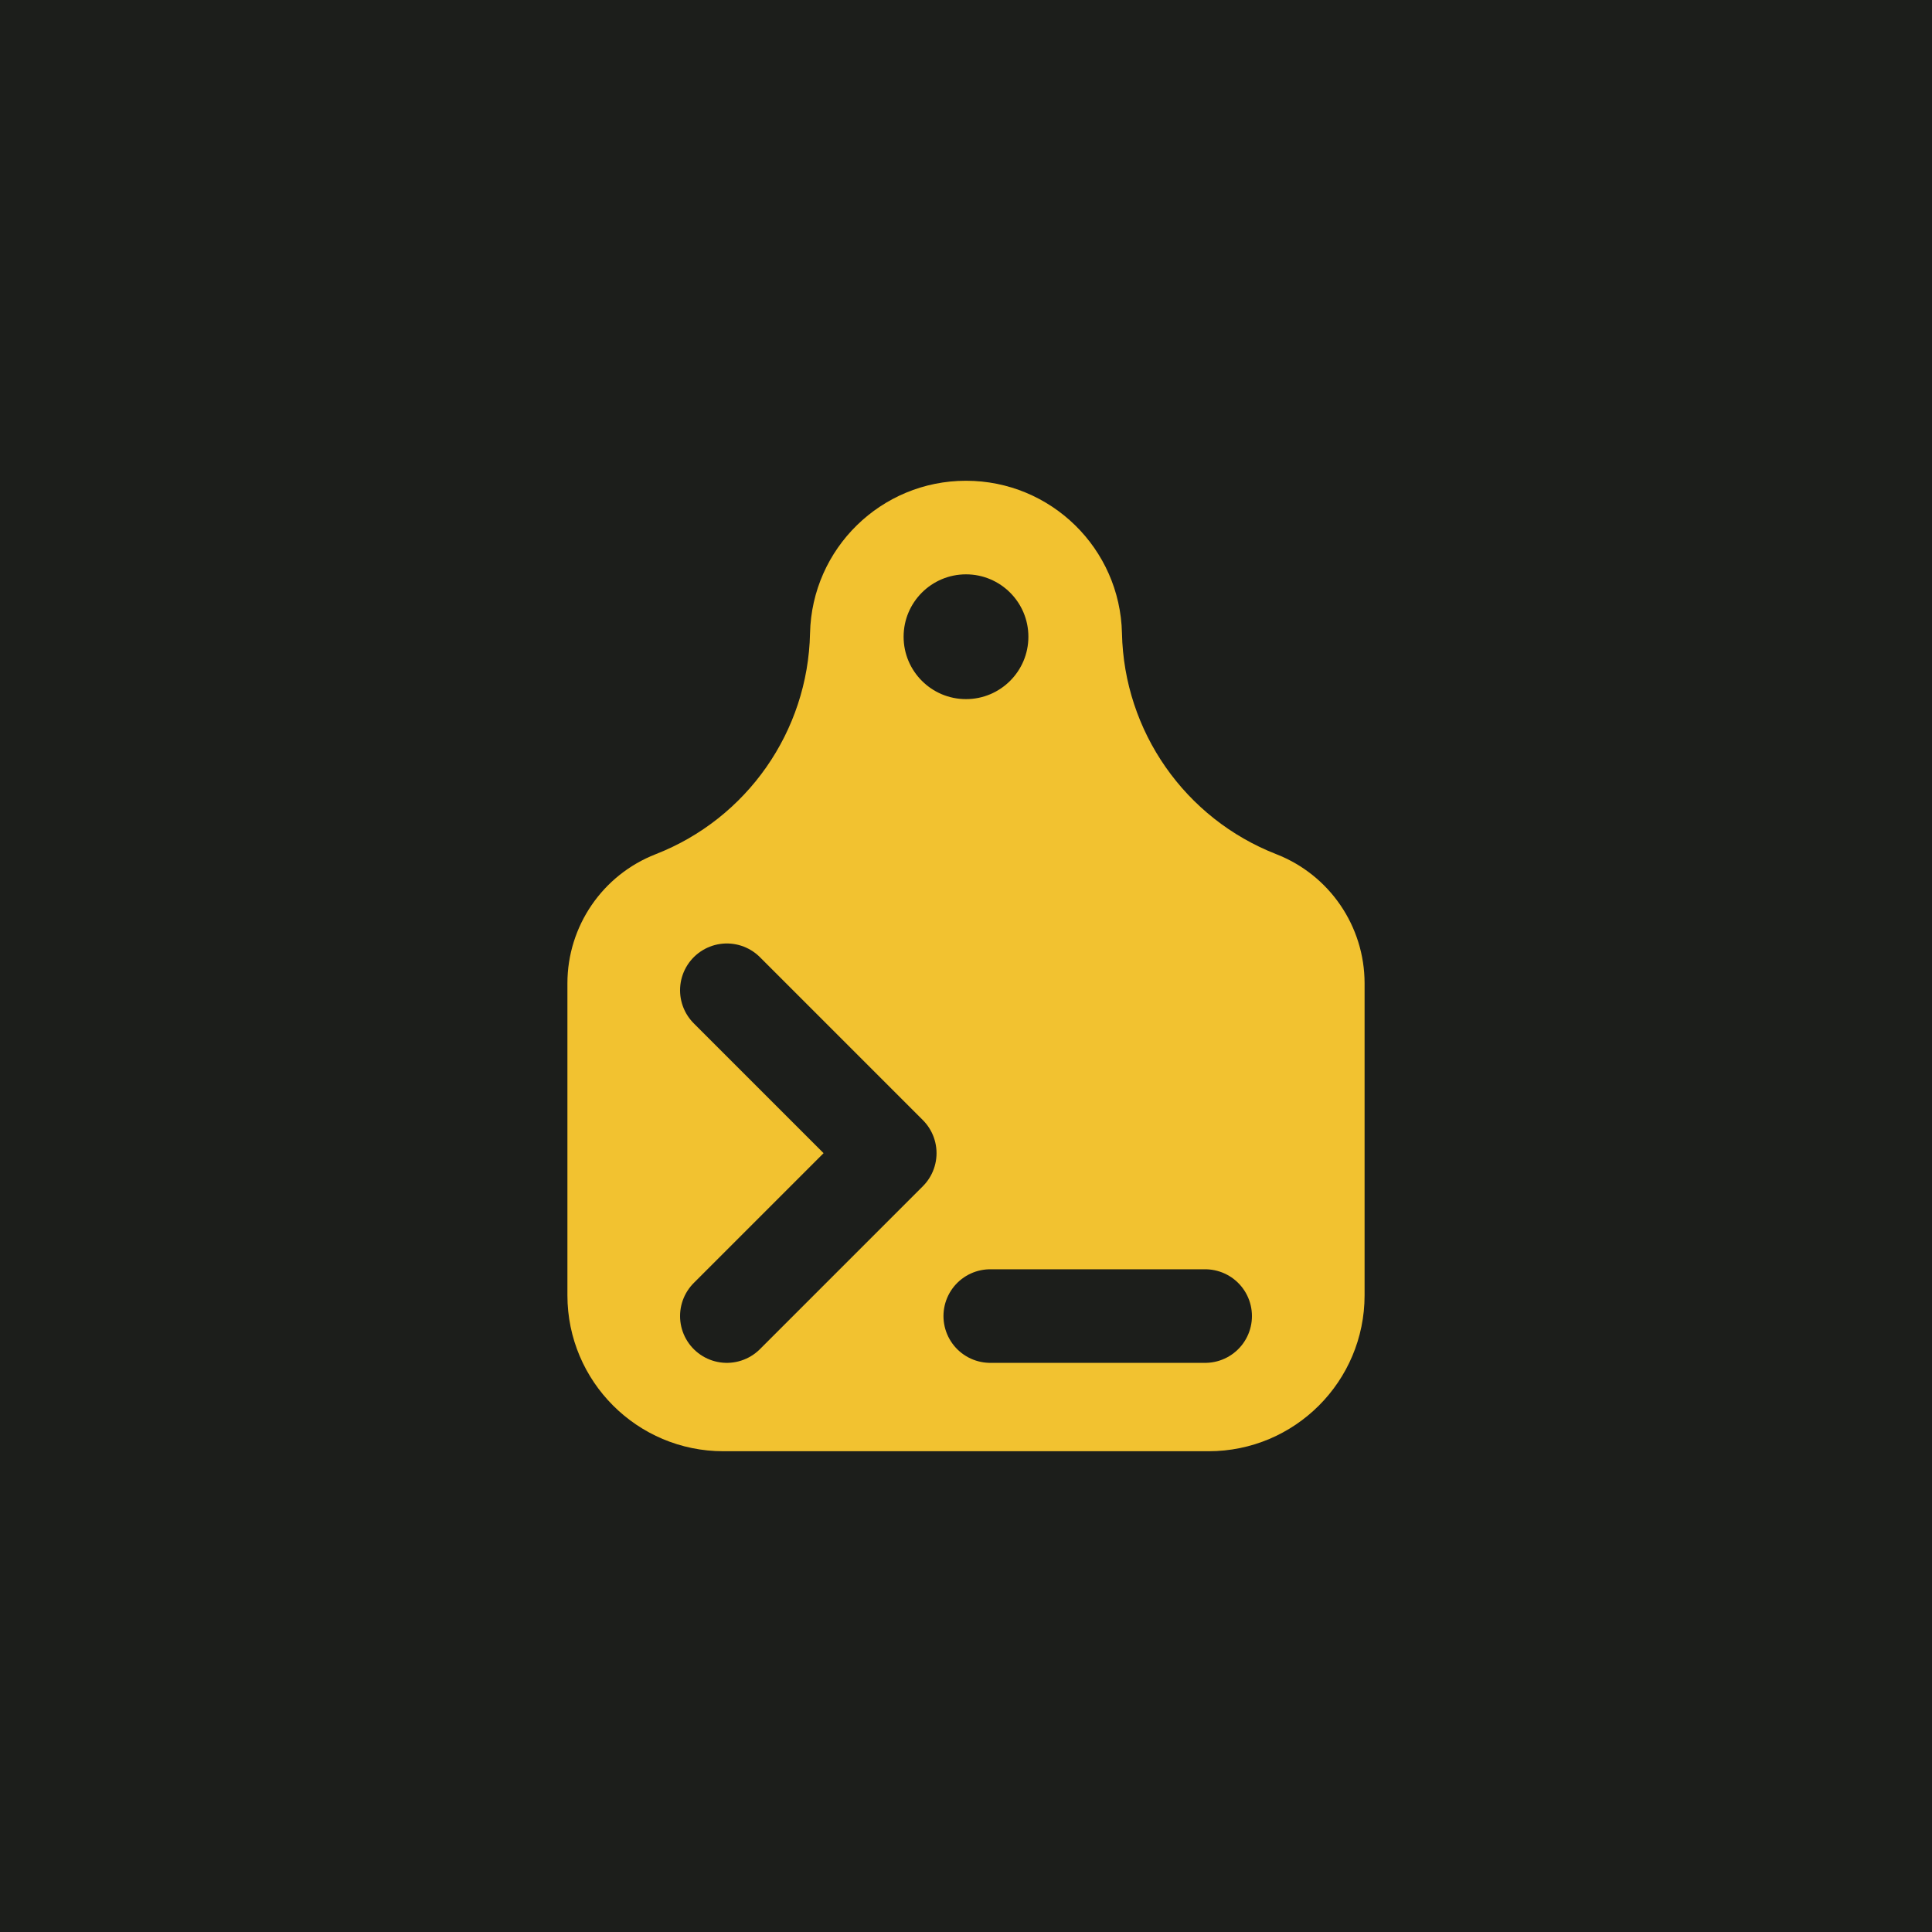
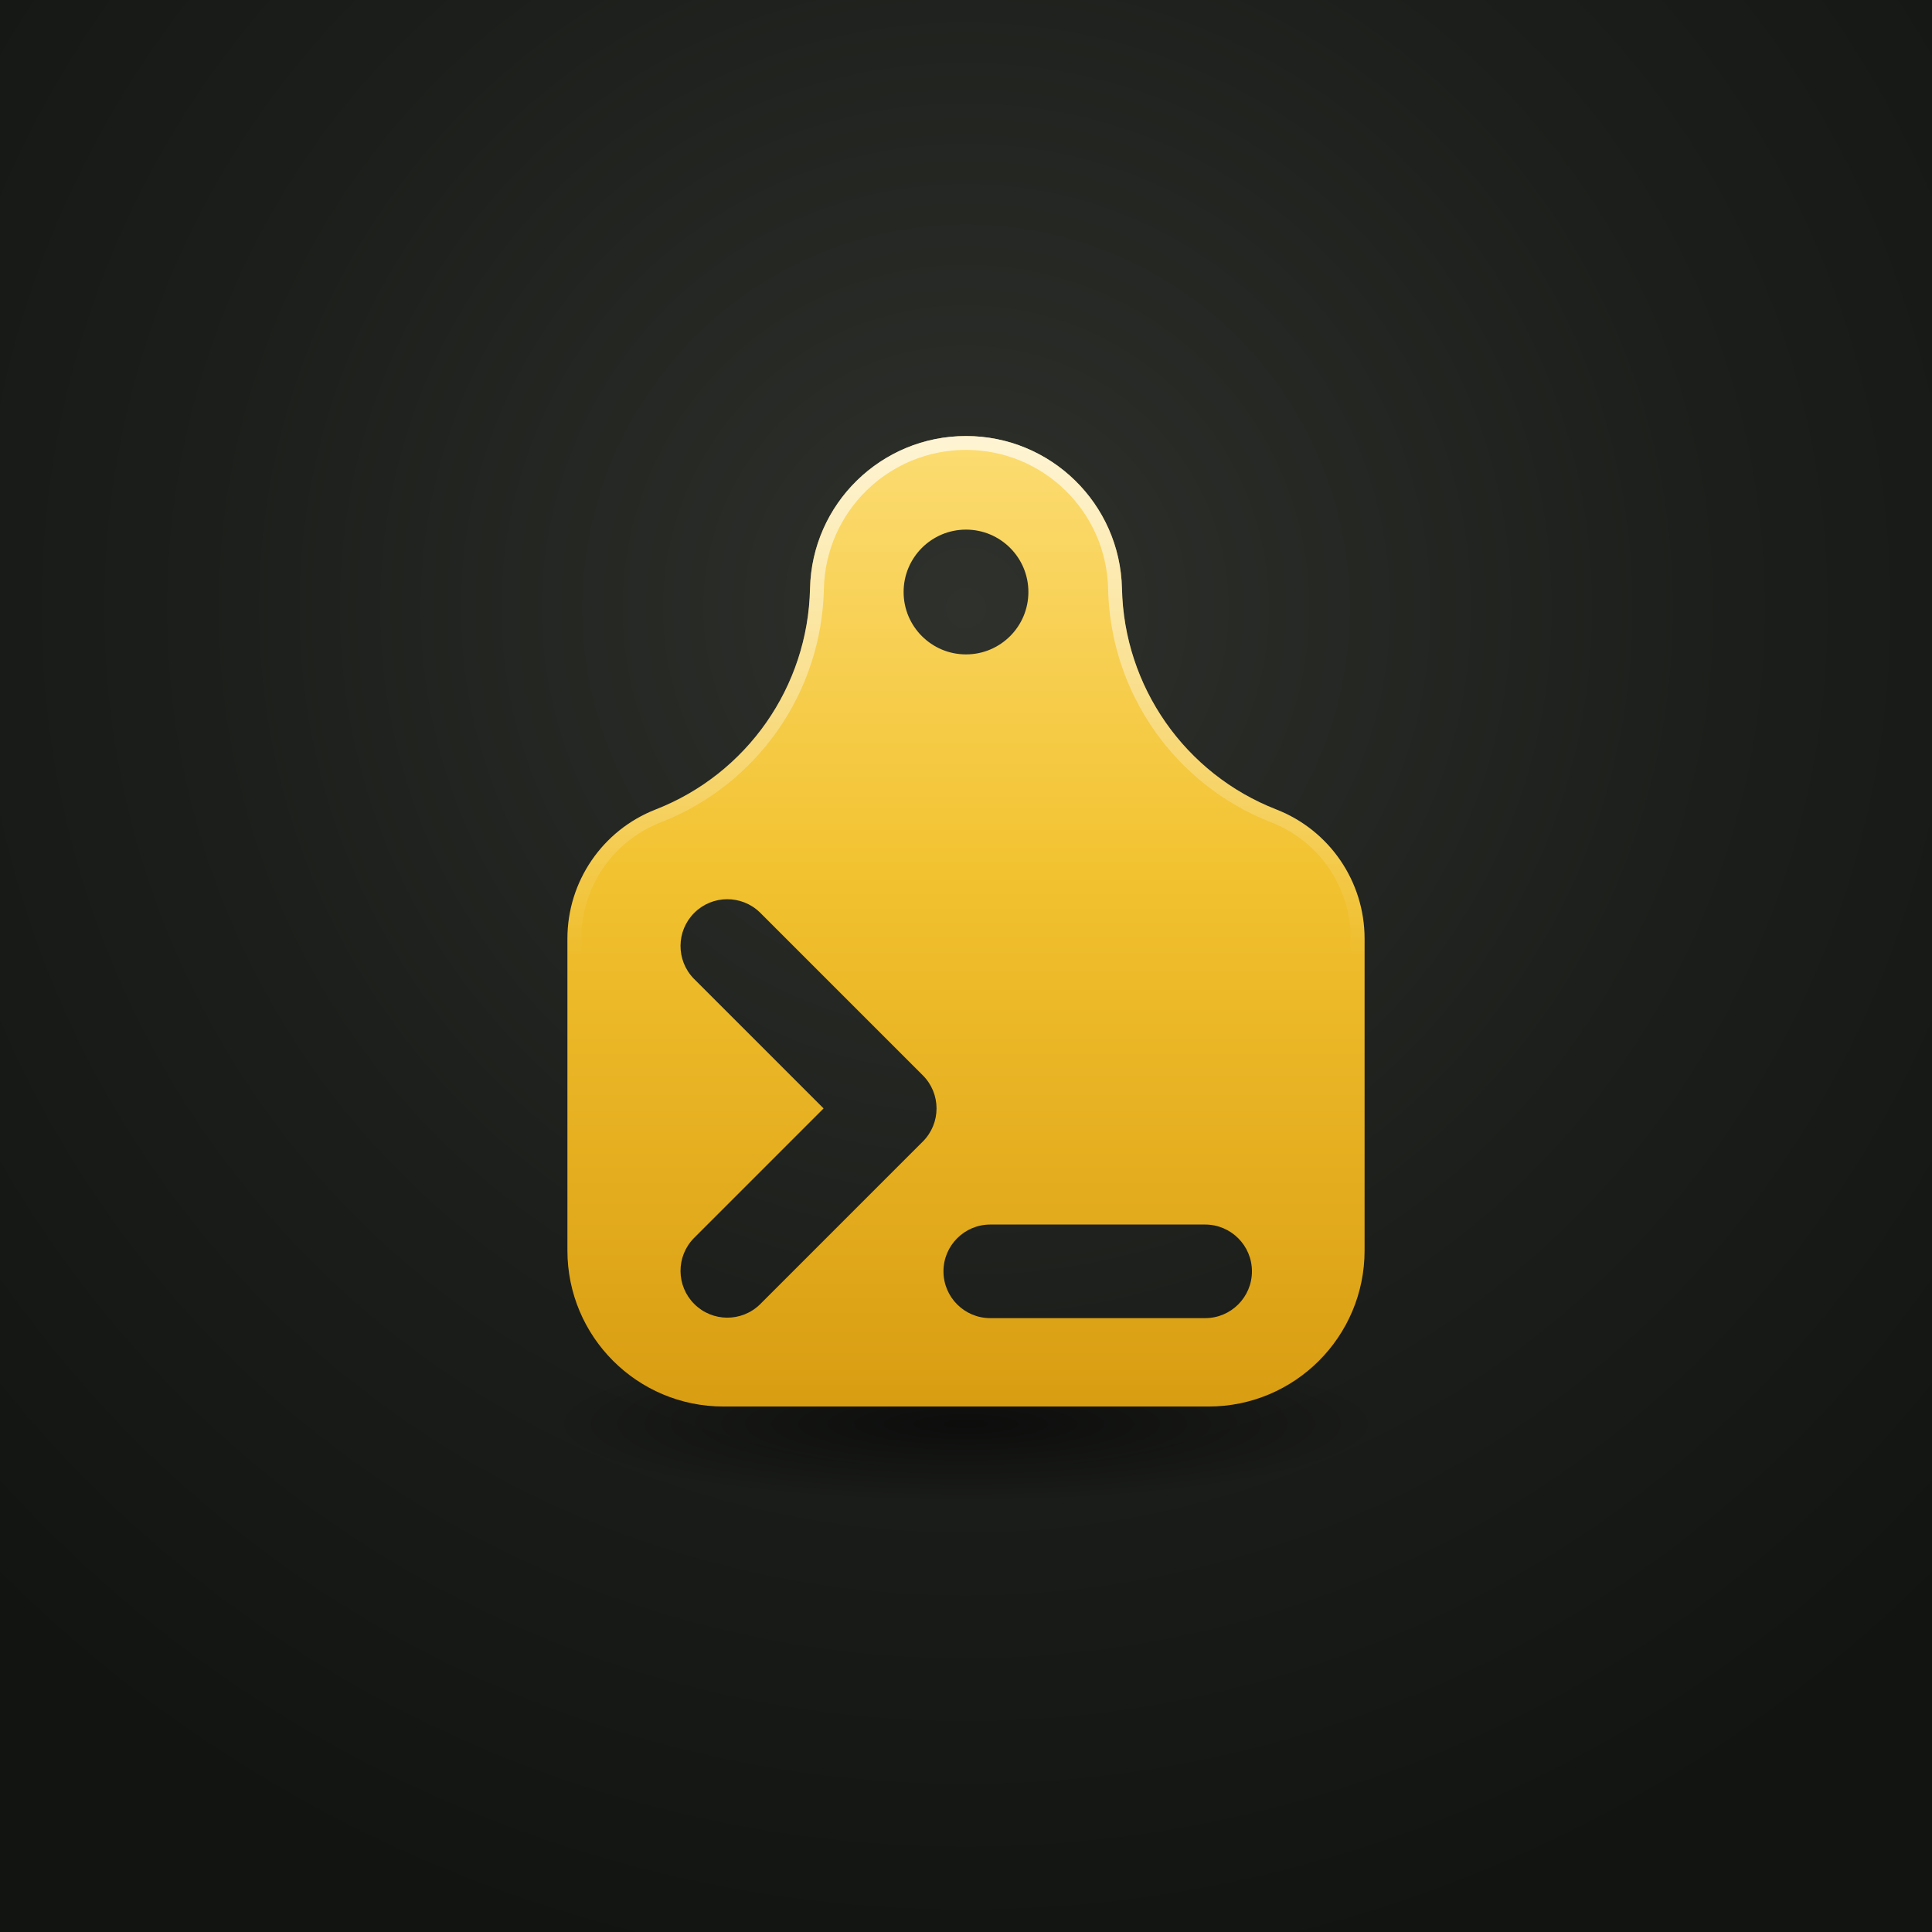
<svg xmlns="http://www.w3.org/2000/svg" viewBox="0 0 108 108" width="432" height="432" role="img" aria-label="Kudde app icon">
-   <rect width="108" height="108" fill="#1c1e1b" />
-   <g transform="translate(23 23) scale(0.96875)">
-     <path fill="#f2c230" fill-rule="evenodd" d="M32 4A9 9 0 0 1 41 12.8A14 14 0 0 0 49.91 25.55A8 8 0 0 1 55 33V51A9 9 0 0 1 46 60H18A9 9 0 0 1 9 51V33A8 8 0 0 1 14.09 25.55A14 14 0 0 0 23 12.8A9 9 0 0 1 32 4ZM32 9.4a3.6 3.6 0 1 0 0 7.2a3.6 3.6 0 1 0 0-7.2Z" />
-     <path fill="none" stroke="#1c1e1b" stroke-width="5.4" stroke-linecap="round" stroke-linejoin="round" d="M18.2 33.4l9.4 9.4-9.4 9.4M33.4 52.2h12.4" />
+   <defs>
+     <radialGradient id="bg" cx="54" cy="34" r="78" gradientUnits="userSpaceOnUse">
+       <stop offset="0" stop-color="#2e312c" />
+       <stop offset=".55" stop-color="#1c1e1b" />
+       <stop offset="1" stop-color="#121411" />
+     </radialGradient>
+     <radialGradient id="sh" cx="0" cy="0" r="1" gradientUnits="userSpaceOnUse">
+       <stop offset="0" stop-color="#000" stop-opacity=".55" />
+       <stop offset="1" stop-color="#000" stop-opacity="0" />
+     </radialGradient>
+     <linearGradient id="tag" x1="0" y1="4" x2="0" y2="60" gradientUnits="userSpaceOnUse">
+       <stop offset="0" stop-color="#fcdc72" />
+       <stop offset=".45" stop-color="#f2c230" />
+       <stop offset="1" stop-color="#d99d12" />
+     </linearGradient>
+     <linearGradient id="rim" x1="0" y1="4" x2="0" y2="34" gradientUnits="userSpaceOnUse">
+       <stop offset="0" stop-color="#fff" stop-opacity=".7" />
+       <stop offset="1" stop-color="#fff" stop-opacity="0" />
+     </linearGradient>
+     <linearGradient id="gloss" x1="0" y1="4" x2="0" y2="40" gradientUnits="userSpaceOnUse">
+       <stop offset="0" stop-color="#fff" stop-opacity=".30" />
+       <stop offset="1" stop-color="#fff" stop-opacity="0" />
+     </linearGradient>
+     <clipPath id="clip">
+       <path d="M32 4A9 9 0 0 1 41 12.8A14 14 0 0 0 49.91 25.55A8 8 0 0 1 55 33V51A9 9 0 0 1 46 60H18A9 9 0 0 1 9 51V33A8 8 0 0 1 14.09 25.55A14 14 0 0 0 23 12.8A9 9 0 0 1 32 4Z" />
+     </clipPath>
+   </defs>
+   <rect width="108" height="108" fill="url(#bg)" />
+   <g transform="translate(23 20.5) scale(.96875)">
+     <g transform="translate(32 61) scale(24 4.5)">
+       <circle r="1" fill="url(#sh)" />
+     </g>
+     <path fill="url(#tag)" fill-rule="evenodd" d="M32 4A9 9 0 0 1 41 12.8A14 14 0 0 0 49.91 25.55A8 8 0 0 1 55 33V51A9 9 0 0 1 46 60H18A9 9 0 0 1 9 51V33A8 8 0 0 1 14.09 25.55A14 14 0 0 0 23 12.8A9 9 0 0 1 32 4ZM32 9.4a3.6 3.6 0 1 0 0 7.2a3.6 3.6 0 1 0 0-7.2ZM20.109 31.491L29.509 40.891A2.7 2.7 0 0 1 29.509 44.709L20.109 54.109A2.7 2.7 0 0 1 16.291 50.291L23.782 42.8L16.291 35.309A2.7 2.7 0 0 1 20.109 31.491ZM33.4 49.5H45.8A2.7 2.7 0 0 1 45.8 54.9H33.4A2.7 2.7 0 0 1 33.4 49.5Z" />
+     <path clip-path="url(#clip)" fill="none" stroke="url(#rim)" stroke-width="1.6" d="M32 4A9 9 0 0 1 41 12.8A14 14 0 0 0 49.91 25.55A8 8 0 0 1 55 33V51A9 9 0 0 1 46 60H18A9 9 0 0 1 9 51V33A8 8 0 0 1 14.09 25.55A14 14 0 0 0 23 12.8A9 9 0 0 1 32 4Z" />
  </g>
</svg>
